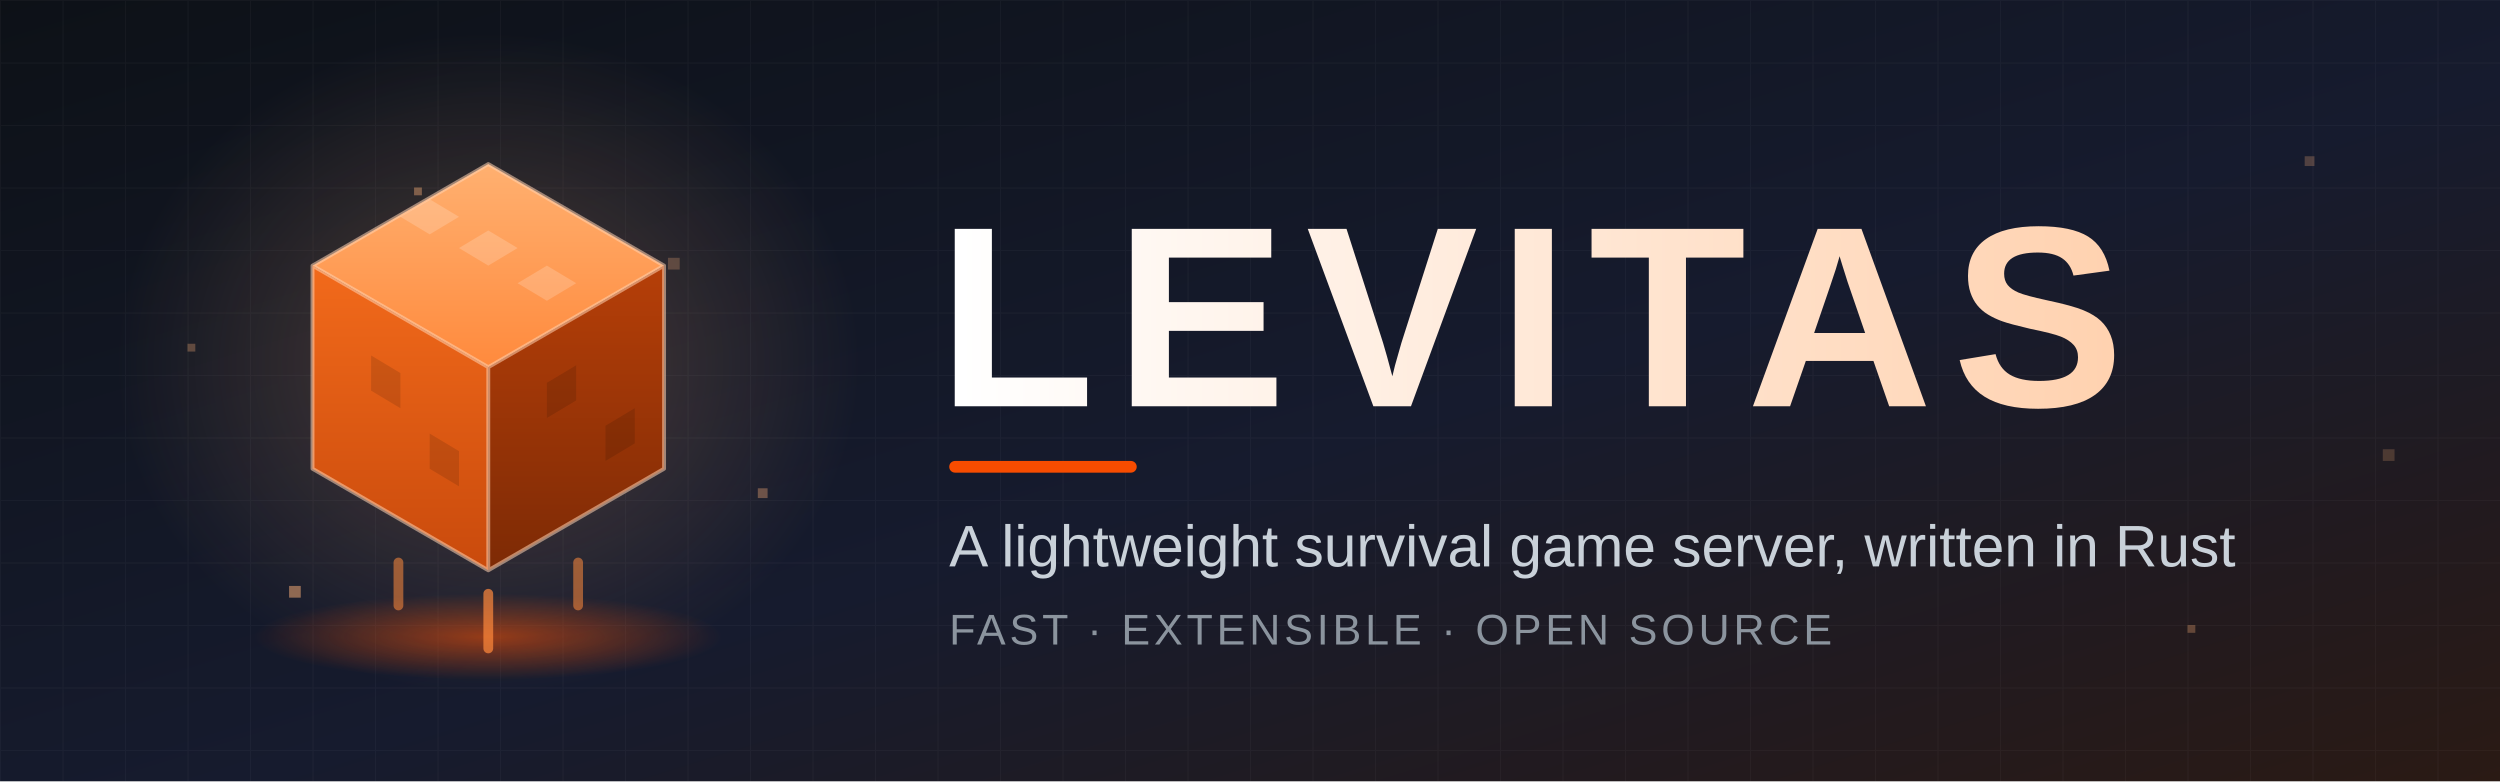
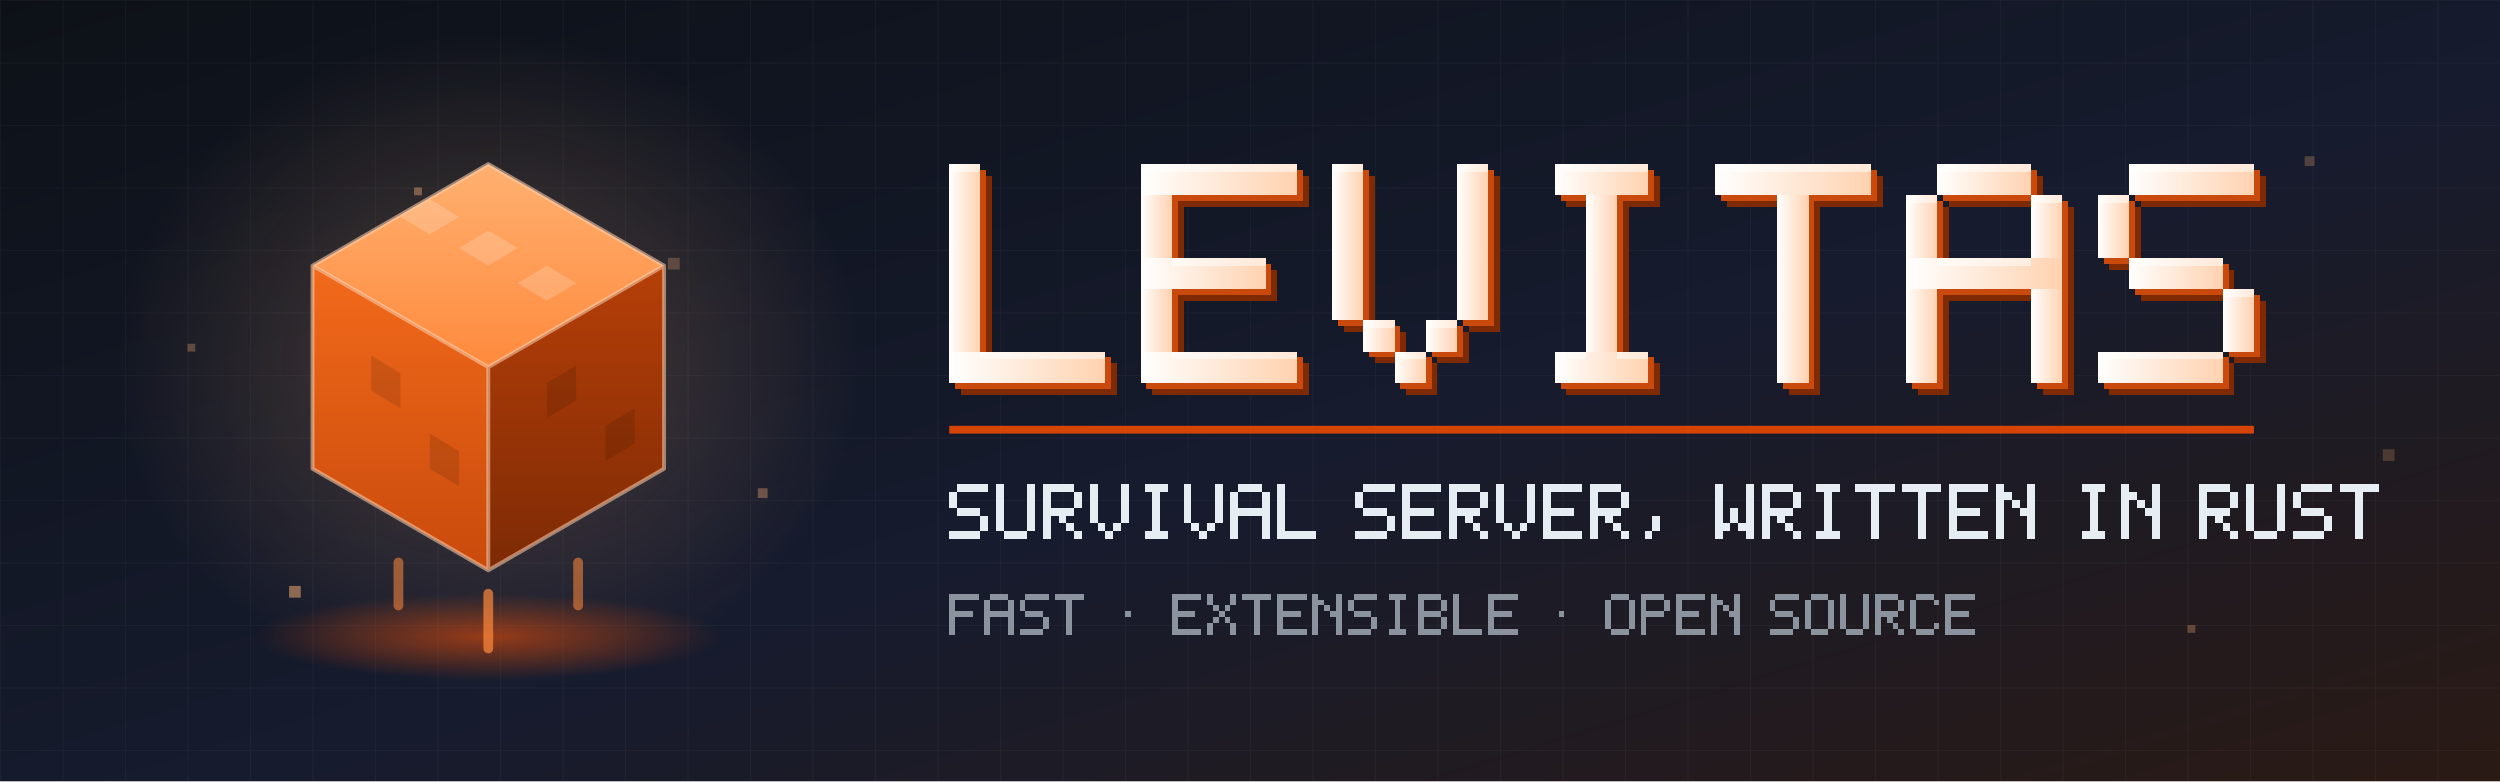
<svg xmlns="http://www.w3.org/2000/svg" width="1280" height="400" viewBox="0 0 1280 400" role="img" aria-labelledby="title desc">
  <defs>
    <linearGradient id="sky" x1="0" y1="0" x2="1" y2="1">
      <stop offset="0" stop-color="#0d1117" />
      <stop offset="0.55" stop-color="#161b2e" />
      <stop offset="1" stop-color="#2a1a14" />
    </linearGradient>
    <radialGradient id="glow" cx="0.5" cy="0.5" r="0.5">
      <stop offset="0" stop-color="#f74c00" stop-opacity="0.55" />
      <stop offset="1" stop-color="#f74c00" stop-opacity="0" />
    </radialGradient>
    <radialGradient id="halo" cx="0.5" cy="0.5" r="0.5">
      <stop offset="0" stop-color="#ffb37a" stop-opacity="0.25" />
      <stop offset="1" stop-color="#ffb37a" stop-opacity="0" />
    </radialGradient>
    <linearGradient id="top" x1="0" y1="0" x2="0" y2="1">
      <stop offset="0" stop-color="#ffb070" />
      <stop offset="1" stop-color="#ff8a3d" />
    </linearGradient>
    <linearGradient id="left" x1="0" y1="0" x2="0" y2="1">
      <stop offset="0" stop-color="#f26a1b" />
      <stop offset="1" stop-color="#c94a0c" />
    </linearGradient>
    <linearGradient id="right" x1="0" y1="0" x2="0" y2="1">
      <stop offset="0" stop-color="#b63f08" />
      <stop offset="1" stop-color="#7d2a05" />
    </linearGradient>
    <linearGradient id="word" x1="0" y1="0" x2="1" y2="0">
      <stop offset="0" stop-color="#ffffff" />
      <stop offset="1" stop-color="#ffd2b0" />
    </linearGradient>
    <pattern id="grid" width="32" height="32" patternUnits="userSpaceOnUse">
      <path d="M32 0H0V32" fill="none" stroke="#ffffff" stroke-opacity="0.035" stroke-width="1" />
    </pattern>
  </defs>
  <rect width="1280" height="400" fill="url(#sky)" />
  <rect width="1280" height="400" fill="url(#grid)" />
  <g fill="#ffb37a">
    <rect x="148" y="300" width="6" height="6" opacity="0.5" />
    <rect x="388" y="250" width="5" height="5" opacity="0.35" />
    <rect x="212" y="96" width="4" height="4" opacity="0.4" />
    <rect x="342" y="132" width="6" height="6" opacity="0.25" />
    <rect x="96" y="176" width="4" height="4" opacity="0.3" />
    <rect x="1180" y="80" width="5" height="5" opacity="0.25" />
    <rect x="1120" y="320" width="4" height="4" opacity="0.3" />
    <rect x="1220" y="230" width="6" height="6" opacity="0.2" />
  </g>
  <g transform="translate(250 196)">
    <ellipse cx="0" cy="130" rx="120" ry="22" fill="url(#glow)" />
    <ellipse cx="0" cy="-10" rx="190" ry="170" fill="url(#halo)" />
    <g stroke="#ff8a3d" stroke-linecap="round" fill="none">
      <path d="M-46 92 v22" stroke-opacity="0.55" stroke-width="5" />
      <path d="M0 108 v28" stroke-opacity="0.7" stroke-width="5" />
      <path d="M46 92 v22" stroke-opacity="0.55" stroke-width="5" />
    </g>
    <g transform="translate(0 -8)">
      <path d="M0 -104 L90 -52 L0 0 L-90 -52 Z" fill="url(#top)" />
      <path d="M-90 -52 L0 0 L0 104 L-90 52 Z" fill="url(#left)" />
      <path d="M90 -52 L0 0 L0 104 L90 52 Z" fill="url(#right)" />
      <g fill="#ffffff" opacity="0.18">
        <path d="M-30 -86 L-15 -77 L-30 -68 L-45 -77 Z" />
        <path d="M30 -52 L45 -43 L30 -34 L15 -43 Z" />
        <path d="M0 -70 L15 -61 L0 -52 L-15 -61 Z" />
      </g>
      <g fill="#000000" opacity="0.12">
        <path d="M-60 -6 L-45 3 L-45 21 L-60 12 Z" />
        <path d="M-30 34 L-15 43 L-15 61 L-30 52 Z" />
        <path d="M30 8 L45 -1 L45 17 L30 26 Z" />
        <path d="M60 30 L75 21 L75 39 L60 48 Z" />
      </g>
      <path d="M0 -104 L90 -52 L90 52 L0 104 L-90 52 L-90 -52 Z M0 0 L0 104 M0 0 L90 -52 M0 0 L-90 -52" fill="none" stroke="#ffd2b0" stroke-opacity="0.55" stroke-width="2" stroke-linejoin="round" />
    </g>
  </g>
-   <text x="480" y="208" fill="url(#word)" font-family="'Segoe UI', 'Helvetica Neue', Arial, sans-serif" font-size="132" font-weight="800" letter-spacing="10">LEVITAS</text>
-   <rect x="486" y="236" width="96" height="6" rx="3" fill="#f74c00" />
-   <text x="486" y="290" fill="#c9d1d9" font-family="'Segoe UI', 'Helvetica Neue', Arial, sans-serif" font-size="30" font-weight="500">A lightweight survival game server, written in Rust</text>
-   <text x="486" y="330" fill="#8b949e" font-family="'Segoe UI', 'Helvetica Neue', Arial, sans-serif" font-size="22" letter-spacing="2">FAST  ·  EXTENSIBLE  ·  OPEN SOURCE</text>
+   <g shape-rendering="crispEdges">
+     <rect x="492" y="90" width="16" height="16" fill="#7d2a05" />
+     <rect x="492" y="106" width="16" height="16" fill="#7d2a05" />
+     <rect x="492" y="122" width="16" height="16" fill="#7d2a05" />
+     <rect x="492" y="138" width="16" height="16" fill="#7d2a05" />
+     <rect x="492" y="154" width="16" height="16" fill="#7d2a05" />
+     <rect x="492" y="170" width="16" height="16" fill="#7d2a05" />
+     <rect x="492" y="186" width="80" height="16" fill="#7d2a05" />
+     <rect x="590" y="90" width="80" height="16" fill="#7d2a05" />
+     <rect x="590" y="106" width="16" height="16" fill="#7d2a05" />
+     <rect x="590" y="122" width="16" height="16" fill="#7d2a05" />
+     <rect x="590" y="138" width="64" height="16" fill="#7d2a05" />
+     <rect x="590" y="154" width="16" height="16" fill="#7d2a05" />
+     <rect x="590" y="170" width="16" height="16" fill="#7d2a05" />
+     <rect x="590" y="186" width="80" height="16" fill="#7d2a05" />
+     <rect x="688" y="90" width="16" height="16" fill="#7d2a05" />
+     <rect x="752" y="90" width="16" height="16" fill="#7d2a05" />
+     <rect x="688" y="106" width="16" height="16" fill="#7d2a05" />
+     <rect x="752" y="106" width="16" height="16" fill="#7d2a05" />
+     <rect x="688" y="122" width="16" height="16" fill="#7d2a05" />
+     <rect x="752" y="122" width="16" height="16" fill="#7d2a05" />
+     <rect x="688" y="138" width="16" height="16" fill="#7d2a05" />
+     <rect x="752" y="138" width="16" height="16" fill="#7d2a05" />
+     <rect x="688" y="154" width="16" height="16" fill="#7d2a05" />
+     <rect x="752" y="154" width="16" height="16" fill="#7d2a05" />
+     <rect x="704" y="170" width="16" height="16" fill="#7d2a05" />
+     <rect x="736" y="170" width="16" height="16" fill="#7d2a05" />
+     <rect x="720" y="186" width="16" height="16" fill="#7d2a05" />
+     <rect x="802" y="90" width="48" height="16" fill="#7d2a05" />
+     <rect x="818" y="106" width="16" height="16" fill="#7d2a05" />
+     <rect x="818" y="122" width="16" height="16" fill="#7d2a05" />
+     <rect x="818" y="138" width="16" height="16" fill="#7d2a05" />
+     <rect x="818" y="154" width="16" height="16" fill="#7d2a05" />
+     <rect x="818" y="170" width="16" height="16" fill="#7d2a05" />
+     <rect x="802" y="186" width="48" height="16" fill="#7d2a05" />
+     <rect x="884" y="90" width="80" height="16" fill="#7d2a05" />
+     <rect x="916" y="106" width="16" height="16" fill="#7d2a05" />
+     <rect x="916" y="122" width="16" height="16" fill="#7d2a05" />
+     <rect x="916" y="138" width="16" height="16" fill="#7d2a05" />
+     <rect x="916" y="154" width="16" height="16" fill="#7d2a05" />
+     <rect x="916" y="170" width="16" height="16" fill="#7d2a05" />
+     <rect x="916" y="186" width="16" height="16" fill="#7d2a05" />
+     <rect x="998" y="90" width="48" height="16" fill="#7d2a05" />
+     <rect x="982" y="106" width="16" height="16" fill="#7d2a05" />
+     <rect x="1046" y="106" width="16" height="16" fill="#7d2a05" />
+     <rect x="982" y="122" width="16" height="16" fill="#7d2a05" />
+     <rect x="1046" y="122" width="16" height="16" fill="#7d2a05" />
+     <rect x="982" y="138" width="80" height="16" fill="#7d2a05" />
+     <rect x="982" y="154" width="16" height="16" fill="#7d2a05" />
+     <rect x="1046" y="154" width="16" height="16" fill="#7d2a05" />
+     <rect x="982" y="170" width="16" height="16" fill="#7d2a05" />
+     <rect x="1046" y="170" width="16" height="16" fill="#7d2a05" />
+     <rect x="982" y="186" width="16" height="16" fill="#7d2a05" />
+     <rect x="1046" y="186" width="16" height="16" fill="#7d2a05" />
+     <rect x="1096" y="90" width="64" height="16" fill="#7d2a05" />
+     <rect x="1080" y="106" width="16" height="16" fill="#7d2a05" />
+     <rect x="1080" y="122" width="16" height="16" fill="#7d2a05" />
+     <rect x="1096" y="138" width="48" height="16" fill="#7d2a05" />
+     <rect x="1144" y="154" width="16" height="16" fill="#7d2a05" />
+     <rect x="1144" y="170" width="16" height="16" fill="#7d2a05" />
+     <rect x="1080" y="186" width="64" height="16" fill="#7d2a05" />
+     <rect x="489" y="87" width="16" height="16" fill="#c94a0c" />
+     <rect x="489" y="103" width="16" height="16" fill="#c94a0c" />
+     <rect x="489" y="119" width="16" height="16" fill="#c94a0c" />
+     <rect x="489" y="135" width="16" height="16" fill="#c94a0c" />
+     <rect x="489" y="151" width="16" height="16" fill="#c94a0c" />
+     <rect x="489" y="167" width="16" height="16" fill="#c94a0c" />
+     <rect x="489" y="183" width="80" height="16" fill="#c94a0c" />
+     <rect x="587" y="87" width="80" height="16" fill="#c94a0c" />
+     <rect x="587" y="103" width="16" height="16" fill="#c94a0c" />
+     <rect x="587" y="119" width="16" height="16" fill="#c94a0c" />
+     <rect x="587" y="135" width="64" height="16" fill="#c94a0c" />
+     <rect x="587" y="151" width="16" height="16" fill="#c94a0c" />
+     <rect x="587" y="167" width="16" height="16" fill="#c94a0c" />
+     <rect x="587" y="183" width="80" height="16" fill="#c94a0c" />
+     <rect x="685" y="87" width="16" height="16" fill="#c94a0c" />
+     <rect x="749" y="87" width="16" height="16" fill="#c94a0c" />
+     <rect x="685" y="103" width="16" height="16" fill="#c94a0c" />
+     <rect x="749" y="103" width="16" height="16" fill="#c94a0c" />
+     <rect x="685" y="119" width="16" height="16" fill="#c94a0c" />
+     <rect x="749" y="119" width="16" height="16" fill="#c94a0c" />
+     <rect x="685" y="135" width="16" height="16" fill="#c94a0c" />
+     <rect x="749" y="135" width="16" height="16" fill="#c94a0c" />
+     <rect x="685" y="151" width="16" height="16" fill="#c94a0c" />
+     <rect x="749" y="151" width="16" height="16" fill="#c94a0c" />
+     <rect x="701" y="167" width="16" height="16" fill="#c94a0c" />
+     <rect x="733" y="167" width="16" height="16" fill="#c94a0c" />
+     <rect x="717" y="183" width="16" height="16" fill="#c94a0c" />
+     <rect x="799" y="87" width="48" height="16" fill="#c94a0c" />
+     <rect x="815" y="103" width="16" height="16" fill="#c94a0c" />
+     <rect x="815" y="119" width="16" height="16" fill="#c94a0c" />
+     <rect x="815" y="135" width="16" height="16" fill="#c94a0c" />
+     <rect x="815" y="151" width="16" height="16" fill="#c94a0c" />
+     <rect x="815" y="167" width="16" height="16" fill="#c94a0c" />
+     <rect x="799" y="183" width="48" height="16" fill="#c94a0c" />
+     <rect x="881" y="87" width="80" height="16" fill="#c94a0c" />
+     <rect x="913" y="103" width="16" height="16" fill="#c94a0c" />
+     <rect x="913" y="119" width="16" height="16" fill="#c94a0c" />
+     <rect x="913" y="135" width="16" height="16" fill="#c94a0c" />
+     <rect x="913" y="151" width="16" height="16" fill="#c94a0c" />
+     <rect x="913" y="167" width="16" height="16" fill="#c94a0c" />
+     <rect x="913" y="183" width="16" height="16" fill="#c94a0c" />
+     <rect x="995" y="87" width="48" height="16" fill="#c94a0c" />
+     <rect x="979" y="103" width="16" height="16" fill="#c94a0c" />
+     <rect x="1043" y="103" width="16" height="16" fill="#c94a0c" />
+     <rect x="979" y="119" width="16" height="16" fill="#c94a0c" />
+     <rect x="1043" y="119" width="16" height="16" fill="#c94a0c" />
+     <rect x="979" y="135" width="80" height="16" fill="#c94a0c" />
+     <rect x="979" y="151" width="16" height="16" fill="#c94a0c" />
+     <rect x="1043" y="151" width="16" height="16" fill="#c94a0c" />
+     <rect x="979" y="167" width="16" height="16" fill="#c94a0c" />
+     <rect x="1043" y="167" width="16" height="16" fill="#c94a0c" />
+     <rect x="979" y="183" width="16" height="16" fill="#c94a0c" />
+     <rect x="1043" y="183" width="16" height="16" fill="#c94a0c" />
+     <rect x="1093" y="87" width="64" height="16" fill="#c94a0c" />
+     <rect x="1077" y="103" width="16" height="16" fill="#c94a0c" />
+     <rect x="1077" y="119" width="16" height="16" fill="#c94a0c" />
+     <rect x="1093" y="135" width="48" height="16" fill="#c94a0c" />
+     <rect x="1141" y="151" width="16" height="16" fill="#c94a0c" />
+     <rect x="1141" y="167" width="16" height="16" fill="#c94a0c" />
+     <rect x="1077" y="183" width="64" height="16" fill="#c94a0c" />
+     <rect x="486" y="84" width="16" height="16" fill="url(#word)" />
+     <rect x="486" y="100" width="16" height="16" fill="url(#word)" />
+     <rect x="486" y="116" width="16" height="16" fill="url(#word)" />
+     <rect x="486" y="132" width="16" height="16" fill="url(#word)" />
+     <rect x="486" y="148" width="16" height="16" fill="url(#word)" />
+     <rect x="486" y="164" width="16" height="16" fill="url(#word)" />
+     <rect x="486" y="180" width="80" height="16" fill="url(#word)" />
+     <rect x="584" y="84" width="80" height="16" fill="url(#word)" />
+     <rect x="584" y="100" width="16" height="16" fill="url(#word)" />
+     <rect x="584" y="116" width="16" height="16" fill="url(#word)" />
+     <rect x="584" y="132" width="64" height="16" fill="url(#word)" />
+     <rect x="584" y="148" width="16" height="16" fill="url(#word)" />
+     <rect x="584" y="164" width="16" height="16" fill="url(#word)" />
+     <rect x="584" y="180" width="80" height="16" fill="url(#word)" />
+     <rect x="682" y="84" width="16" height="16" fill="url(#word)" />
+     <rect x="746" y="84" width="16" height="16" fill="url(#word)" />
+     <rect x="682" y="100" width="16" height="16" fill="url(#word)" />
+     <rect x="746" y="100" width="16" height="16" fill="url(#word)" />
+     <rect x="682" y="116" width="16" height="16" fill="url(#word)" />
+     <rect x="746" y="116" width="16" height="16" fill="url(#word)" />
+     <rect x="682" y="132" width="16" height="16" fill="url(#word)" />
+     <rect x="746" y="132" width="16" height="16" fill="url(#word)" />
+     <rect x="682" y="148" width="16" height="16" fill="url(#word)" />
+     <rect x="746" y="148" width="16" height="16" fill="url(#word)" />
+     <rect x="698" y="164" width="16" height="16" fill="url(#word)" />
+     <rect x="730" y="164" width="16" height="16" fill="url(#word)" />
+     <rect x="714" y="180" width="16" height="16" fill="url(#word)" />
+     <rect x="796" y="84" width="48" height="16" fill="url(#word)" />
+     <rect x="812" y="100" width="16" height="16" fill="url(#word)" />
+     <rect x="812" y="116" width="16" height="16" fill="url(#word)" />
+     <rect x="812" y="132" width="16" height="16" fill="url(#word)" />
+     <rect x="812" y="148" width="16" height="16" fill="url(#word)" />
+     <rect x="812" y="164" width="16" height="16" fill="url(#word)" />
+     <rect x="796" y="180" width="48" height="16" fill="url(#word)" />
+     <rect x="878" y="84" width="80" height="16" fill="url(#word)" />
+     <rect x="910" y="100" width="16" height="16" fill="url(#word)" />
+     <rect x="910" y="116" width="16" height="16" fill="url(#word)" />
+     <rect x="910" y="132" width="16" height="16" fill="url(#word)" />
+     <rect x="910" y="148" width="16" height="16" fill="url(#word)" />
+     <rect x="910" y="164" width="16" height="16" fill="url(#word)" />
+     <rect x="910" y="180" width="16" height="16" fill="url(#word)" />
+     <rect x="992" y="84" width="48" height="16" fill="url(#word)" />
+     <rect x="976" y="100" width="16" height="16" fill="url(#word)" />
+     <rect x="1040" y="100" width="16" height="16" fill="url(#word)" />
+     <rect x="976" y="116" width="16" height="16" fill="url(#word)" />
+     <rect x="1040" y="116" width="16" height="16" fill="url(#word)" />
+     <rect x="976" y="132" width="80" height="16" fill="url(#word)" />
+     <rect x="976" y="148" width="16" height="16" fill="url(#word)" />
+     <rect x="1040" y="148" width="16" height="16" fill="url(#word)" />
+     <rect x="976" y="164" width="16" height="16" fill="url(#word)" />
+     <rect x="1040" y="164" width="16" height="16" fill="url(#word)" />
+     <rect x="976" y="180" width="16" height="16" fill="url(#word)" />
+     <rect x="1040" y="180" width="16" height="16" fill="url(#word)" />
+     <rect x="1090" y="84" width="64" height="16" fill="url(#word)" />
+     <rect x="1074" y="100" width="16" height="16" fill="url(#word)" />
+     <rect x="1074" y="116" width="16" height="16" fill="url(#word)" />
+     <rect x="1090" y="132" width="48" height="16" fill="url(#word)" />
+     <rect x="1138" y="148" width="16" height="16" fill="url(#word)" />
+     <rect x="1138" y="164" width="16" height="16" fill="url(#word)" />
+     <rect x="1074" y="180" width="64" height="16" fill="url(#word)" />
+     <rect x="486" y="84" width="16" height="4" fill="#ffffff" opacity="0.5" />
+     <rect x="502" y="180" width="16" height="4" fill="#ffffff" opacity="0.5" />
+     <rect x="518" y="180" width="16" height="4" fill="#ffffff" opacity="0.5" />
+     <rect x="534" y="180" width="16" height="4" fill="#ffffff" opacity="0.5" />
+     <rect x="550" y="180" width="16" height="4" fill="#ffffff" opacity="0.5" />
+     <rect x="584" y="84" width="16" height="4" fill="#ffffff" opacity="0.5" />
+     <rect x="600" y="84" width="16" height="4" fill="#ffffff" opacity="0.5" />
+     <rect x="616" y="84" width="16" height="4" fill="#ffffff" opacity="0.5" />
+     <rect x="632" y="84" width="16" height="4" fill="#ffffff" opacity="0.5" />
+     <rect x="648" y="84" width="16" height="4" fill="#ffffff" opacity="0.5" />
+     <rect x="600" y="132" width="16" height="4" fill="#ffffff" opacity="0.5" />
+     <rect x="616" y="132" width="16" height="4" fill="#ffffff" opacity="0.5" />
+     <rect x="632" y="132" width="16" height="4" fill="#ffffff" opacity="0.5" />
+     <rect x="600" y="180" width="16" height="4" fill="#ffffff" opacity="0.5" />
+     <rect x="616" y="180" width="16" height="4" fill="#ffffff" opacity="0.5" />
+     <rect x="632" y="180" width="16" height="4" fill="#ffffff" opacity="0.5" />
+     <rect x="648" y="180" width="16" height="4" fill="#ffffff" opacity="0.5" />
+     <rect x="682" y="84" width="16" height="4" fill="#ffffff" opacity="0.5" />
+     <rect x="746" y="84" width="16" height="4" fill="#ffffff" opacity="0.5" />
+     <rect x="698" y="164" width="16" height="4" fill="#ffffff" opacity="0.5" />
+     <rect x="730" y="164" width="16" height="4" fill="#ffffff" opacity="0.5" />
+     <rect x="714" y="180" width="16" height="4" fill="#ffffff" opacity="0.5" />
+     <rect x="796" y="84" width="16" height="4" fill="#ffffff" opacity="0.5" />
+     <rect x="812" y="84" width="16" height="4" fill="#ffffff" opacity="0.5" />
+     <rect x="828" y="84" width="16" height="4" fill="#ffffff" opacity="0.5" />
+     <rect x="796" y="180" width="16" height="4" fill="#ffffff" opacity="0.5" />
+     <rect x="828" y="180" width="16" height="4" fill="#ffffff" opacity="0.5" />
+     <rect x="878" y="84" width="16" height="4" fill="#ffffff" opacity="0.5" />
+     <rect x="894" y="84" width="16" height="4" fill="#ffffff" opacity="0.5" />
+     <rect x="910" y="84" width="16" height="4" fill="#ffffff" opacity="0.5" />
+     <rect x="926" y="84" width="16" height="4" fill="#ffffff" opacity="0.5" />
+     <rect x="942" y="84" width="16" height="4" fill="#ffffff" opacity="0.5" />
+     <rect x="992" y="84" width="16" height="4" fill="#ffffff" opacity="0.5" />
+     <rect x="1008" y="84" width="16" height="4" fill="#ffffff" opacity="0.5" />
+     <rect x="1024" y="84" width="16" height="4" fill="#ffffff" opacity="0.5" />
+     <rect x="976" y="100" width="16" height="4" fill="#ffffff" opacity="0.5" />
+     <rect x="1040" y="100" width="16" height="4" fill="#ffffff" opacity="0.5" />
+     <rect x="992" y="132" width="16" height="4" fill="#ffffff" opacity="0.5" />
+     <rect x="1008" y="132" width="16" height="4" fill="#ffffff" opacity="0.5" />
+     <rect x="1024" y="132" width="16" height="4" fill="#ffffff" opacity="0.5" />
+     <rect x="1090" y="84" width="16" height="4" fill="#ffffff" opacity="0.5" />
+     <rect x="1106" y="84" width="16" height="4" fill="#ffffff" opacity="0.5" />
+     <rect x="1122" y="84" width="16" height="4" fill="#ffffff" opacity="0.5" />
+     <rect x="1138" y="84" width="16" height="4" fill="#ffffff" opacity="0.5" />
+     <rect x="1074" y="100" width="16" height="4" fill="#ffffff" opacity="0.5" />
+     <rect x="1090" y="132" width="16" height="4" fill="#ffffff" opacity="0.5" />
+     <rect x="1106" y="132" width="16" height="4" fill="#ffffff" opacity="0.5" />
+     <rect x="1122" y="132" width="16" height="4" fill="#ffffff" opacity="0.5" />
+     <rect x="1138" y="148" width="16" height="4" fill="#ffffff" opacity="0.5" />
+     <rect x="1074" y="180" width="16" height="4" fill="#ffffff" opacity="0.5" />
+     <rect x="1090" y="180" width="16" height="4" fill="#ffffff" opacity="0.5" />
+     <rect x="1106" y="180" width="16" height="4" fill="#ffffff" opacity="0.5" />
+     <rect x="1122" y="180" width="16" height="4" fill="#ffffff" opacity="0.5" />
+   </g>
+   <rect x="486" y="218" width="668" height="4" fill="#f74c00" opacity="0.85" />
+   <g shape-rendering="crispEdges">
+     <rect x="490" y="248" width="16" height="4" fill="#e6edf3" />
+     <rect x="486" y="252" width="4" height="4" fill="#e6edf3" />
+     <rect x="486" y="256" width="4" height="4" fill="#e6edf3" />
+     <rect x="490" y="260" width="12" height="4" fill="#e6edf3" />
+     <rect x="502" y="264" width="4" height="4" fill="#e6edf3" />
+     <rect x="502" y="268" width="4" height="4" fill="#e6edf3" />
+     <rect x="486" y="272" width="16" height="4" fill="#e6edf3" />
+     <rect x="510" y="248" width="4" height="4" fill="#e6edf3" />
+     <rect x="526" y="248" width="4" height="4" fill="#e6edf3" />
+     <rect x="510" y="252" width="4" height="4" fill="#e6edf3" />
+     <rect x="526" y="252" width="4" height="4" fill="#e6edf3" />
+     <rect x="510" y="256" width="4" height="4" fill="#e6edf3" />
+     <rect x="526" y="256" width="4" height="4" fill="#e6edf3" />
+     <rect x="510" y="260" width="4" height="4" fill="#e6edf3" />
+     <rect x="526" y="260" width="4" height="4" fill="#e6edf3" />
+     <rect x="510" y="264" width="4" height="4" fill="#e6edf3" />
+     <rect x="526" y="264" width="4" height="4" fill="#e6edf3" />
+     <rect x="510" y="268" width="4" height="4" fill="#e6edf3" />
+     <rect x="526" y="268" width="4" height="4" fill="#e6edf3" />
+     <rect x="514" y="272" width="12" height="4" fill="#e6edf3" />
+     <rect x="534" y="248" width="16" height="4" fill="#e6edf3" />
+     <rect x="534" y="252" width="4" height="4" fill="#e6edf3" />
+     <rect x="550" y="252" width="4" height="4" fill="#e6edf3" />
+     <rect x="534" y="256" width="4" height="4" fill="#e6edf3" />
+     <rect x="550" y="256" width="4" height="4" fill="#e6edf3" />
+     <rect x="534" y="260" width="16" height="4" fill="#e6edf3" />
+     <rect x="534" y="264" width="4" height="4" fill="#e6edf3" />
+     <rect x="542" y="264" width="4" height="4" fill="#e6edf3" />
+     <rect x="534" y="268" width="4" height="4" fill="#e6edf3" />
+     <rect x="546" y="268" width="4" height="4" fill="#e6edf3" />
+     <rect x="534" y="272" width="4" height="4" fill="#e6edf3" />
+     <rect x="550" y="272" width="4" height="4" fill="#e6edf3" />
+     <rect x="558" y="248" width="4" height="4" fill="#e6edf3" />
+     <rect x="574" y="248" width="4" height="4" fill="#e6edf3" />
+     <rect x="558" y="252" width="4" height="4" fill="#e6edf3" />
+     <rect x="574" y="252" width="4" height="4" fill="#e6edf3" />
+     <rect x="558" y="256" width="4" height="4" fill="#e6edf3" />
+     <rect x="574" y="256" width="4" height="4" fill="#e6edf3" />
+     <rect x="558" y="260" width="4" height="4" fill="#e6edf3" />
+     <rect x="574" y="260" width="4" height="4" fill="#e6edf3" />
+     <rect x="558" y="264" width="4" height="4" fill="#e6edf3" />
+     <rect x="574" y="264" width="4" height="4" fill="#e6edf3" />
+     <rect x="562" y="268" width="4" height="4" fill="#e6edf3" />
+     <rect x="570" y="268" width="4" height="4" fill="#e6edf3" />
+     <rect x="566" y="272" width="4" height="4" fill="#e6edf3" />
+     <rect x="586" y="248" width="12" height="4" fill="#e6edf3" />
+     <rect x="590" y="252" width="4" height="4" fill="#e6edf3" />
+     <rect x="590" y="256" width="4" height="4" fill="#e6edf3" />
+     <rect x="590" y="260" width="4" height="4" fill="#e6edf3" />
+     <rect x="590" y="264" width="4" height="4" fill="#e6edf3" />
+     <rect x="590" y="268" width="4" height="4" fill="#e6edf3" />
+     <rect x="586" y="272" width="12" height="4" fill="#e6edf3" />
+     <rect x="606" y="248" width="4" height="4" fill="#e6edf3" />
+     <rect x="622" y="248" width="4" height="4" fill="#e6edf3" />
+     <rect x="606" y="252" width="4" height="4" fill="#e6edf3" />
+     <rect x="622" y="252" width="4" height="4" fill="#e6edf3" />
+     <rect x="606" y="256" width="4" height="4" fill="#e6edf3" />
+     <rect x="622" y="256" width="4" height="4" fill="#e6edf3" />
+     <rect x="606" y="260" width="4" height="4" fill="#e6edf3" />
+     <rect x="622" y="260" width="4" height="4" fill="#e6edf3" />
+     <rect x="606" y="264" width="4" height="4" fill="#e6edf3" />
+     <rect x="622" y="264" width="4" height="4" fill="#e6edf3" />
+     <rect x="610" y="268" width="4" height="4" fill="#e6edf3" />
+     <rect x="618" y="268" width="4" height="4" fill="#e6edf3" />
+     <rect x="614" y="272" width="4" height="4" fill="#e6edf3" />
+     <rect x="634" y="248" width="12" height="4" fill="#e6edf3" />
+     <rect x="630" y="252" width="4" height="4" fill="#e6edf3" />
+     <rect x="646" y="252" width="4" height="4" fill="#e6edf3" />
+     <rect x="630" y="256" width="4" height="4" fill="#e6edf3" />
+     <rect x="646" y="256" width="4" height="4" fill="#e6edf3" />
+     <rect x="630" y="260" width="20" height="4" fill="#e6edf3" />
+     <rect x="630" y="264" width="4" height="4" fill="#e6edf3" />
+     <rect x="646" y="264" width="4" height="4" fill="#e6edf3" />
+     <rect x="630" y="268" width="4" height="4" fill="#e6edf3" />
+     <rect x="646" y="268" width="4" height="4" fill="#e6edf3" />
+     <rect x="630" y="272" width="4" height="4" fill="#e6edf3" />
+     <rect x="646" y="272" width="4" height="4" fill="#e6edf3" />
+     <rect x="654" y="248" width="4" height="4" fill="#e6edf3" />
+     <rect x="654" y="252" width="4" height="4" fill="#e6edf3" />
+     <rect x="654" y="256" width="4" height="4" fill="#e6edf3" />
+     <rect x="654" y="260" width="4" height="4" fill="#e6edf3" />
+     <rect x="654" y="264" width="4" height="4" fill="#e6edf3" />
+     <rect x="654" y="268" width="4" height="4" fill="#e6edf3" />
+     <rect x="654" y="272" width="20" height="4" fill="#e6edf3" />
+     <rect x="698" y="248" width="16" height="4" fill="#e6edf3" />
+     <rect x="694" y="252" width="4" height="4" fill="#e6edf3" />
+     <rect x="694" y="256" width="4" height="4" fill="#e6edf3" />
+     <rect x="698" y="260" width="12" height="4" fill="#e6edf3" />
+     <rect x="710" y="264" width="4" height="4" fill="#e6edf3" />
+     <rect x="710" y="268" width="4" height="4" fill="#e6edf3" />
+     <rect x="694" y="272" width="16" height="4" fill="#e6edf3" />
+     <rect x="718" y="248" width="20" height="4" fill="#e6edf3" />
+     <rect x="718" y="252" width="4" height="4" fill="#e6edf3" />
+     <rect x="718" y="256" width="4" height="4" fill="#e6edf3" />
+     <rect x="718" y="260" width="16" height="4" fill="#e6edf3" />
+     <rect x="718" y="264" width="4" height="4" fill="#e6edf3" />
+     <rect x="718" y="268" width="4" height="4" fill="#e6edf3" />
+     <rect x="718" y="272" width="20" height="4" fill="#e6edf3" />
+     <rect x="742" y="248" width="16" height="4" fill="#e6edf3" />
+     <rect x="742" y="252" width="4" height="4" fill="#e6edf3" />
+     <rect x="758" y="252" width="4" height="4" fill="#e6edf3" />
+     <rect x="742" y="256" width="4" height="4" fill="#e6edf3" />
+     <rect x="758" y="256" width="4" height="4" fill="#e6edf3" />
+     <rect x="742" y="260" width="16" height="4" fill="#e6edf3" />
+     <rect x="742" y="264" width="4" height="4" fill="#e6edf3" />
+     <rect x="750" y="264" width="4" height="4" fill="#e6edf3" />
+     <rect x="742" y="268" width="4" height="4" fill="#e6edf3" />
+     <rect x="754" y="268" width="4" height="4" fill="#e6edf3" />
+     <rect x="742" y="272" width="4" height="4" fill="#e6edf3" />
+     <rect x="758" y="272" width="4" height="4" fill="#e6edf3" />
+     <rect x="766" y="248" width="4" height="4" fill="#e6edf3" />
+     <rect x="782" y="248" width="4" height="4" fill="#e6edf3" />
+     <rect x="766" y="252" width="4" height="4" fill="#e6edf3" />
+     <rect x="782" y="252" width="4" height="4" fill="#e6edf3" />
+     <rect x="766" y="256" width="4" height="4" fill="#e6edf3" />
+     <rect x="782" y="256" width="4" height="4" fill="#e6edf3" />
+     <rect x="766" y="260" width="4" height="4" fill="#e6edf3" />
+     <rect x="782" y="260" width="4" height="4" fill="#e6edf3" />
+     <rect x="766" y="264" width="4" height="4" fill="#e6edf3" />
+     <rect x="782" y="264" width="4" height="4" fill="#e6edf3" />
+     <rect x="770" y="268" width="4" height="4" fill="#e6edf3" />
+     <rect x="778" y="268" width="4" height="4" fill="#e6edf3" />
+     <rect x="774" y="272" width="4" height="4" fill="#e6edf3" />
+     <rect x="790" y="248" width="20" height="4" fill="#e6edf3" />
+     <rect x="790" y="252" width="4" height="4" fill="#e6edf3" />
+     <rect x="790" y="256" width="4" height="4" fill="#e6edf3" />
+     <rect x="790" y="260" width="16" height="4" fill="#e6edf3" />
+     <rect x="790" y="264" width="4" height="4" fill="#e6edf3" />
+     <rect x="790" y="268" width="4" height="4" fill="#e6edf3" />
+     <rect x="790" y="272" width="20" height="4" fill="#e6edf3" />
+     <rect x="814" y="248" width="16" height="4" fill="#e6edf3" />
+     <rect x="814" y="252" width="4" height="4" fill="#e6edf3" />
+     <rect x="830" y="252" width="4" height="4" fill="#e6edf3" />
+     <rect x="814" y="256" width="4" height="4" fill="#e6edf3" />
+     <rect x="830" y="256" width="4" height="4" fill="#e6edf3" />
+     <rect x="814" y="260" width="16" height="4" fill="#e6edf3" />
+     <rect x="814" y="264" width="4" height="4" fill="#e6edf3" />
+     <rect x="822" y="264" width="4" height="4" fill="#e6edf3" />
+     <rect x="814" y="268" width="4" height="4" fill="#e6edf3" />
+     <rect x="826" y="268" width="4" height="4" fill="#e6edf3" />
+     <rect x="814" y="272" width="4" height="4" fill="#e6edf3" />
+     <rect x="830" y="272" width="4" height="4" fill="#e6edf3" />
+     <rect x="846" y="264" width="4" height="4" fill="#e6edf3" />
+     <rect x="846" y="268" width="4" height="4" fill="#e6edf3" />
+     <rect x="842" y="272" width="4" height="4" fill="#e6edf3" />
+     <rect x="878" y="248" width="4" height="4" fill="#e6edf3" />
+     <rect x="894" y="248" width="4" height="4" fill="#e6edf3" />
+     <rect x="878" y="252" width="4" height="4" fill="#e6edf3" />
+     <rect x="894" y="252" width="4" height="4" fill="#e6edf3" />
+     <rect x="878" y="256" width="4" height="4" fill="#e6edf3" />
+     <rect x="894" y="256" width="4" height="4" fill="#e6edf3" />
+     <rect x="878" y="260" width="4" height="4" fill="#e6edf3" />
+     <rect x="886" y="260" width="4" height="4" fill="#e6edf3" />
+     <rect x="894" y="260" width="4" height="4" fill="#e6edf3" />
+     <rect x="878" y="264" width="4" height="4" fill="#e6edf3" />
+     <rect x="886" y="264" width="4" height="4" fill="#e6edf3" />
+     <rect x="894" y="264" width="4" height="4" fill="#e6edf3" />
+     <rect x="878" y="268" width="8" height="4" fill="#e6edf3" />
+     <rect x="890" y="268" width="8" height="4" fill="#e6edf3" />
+     <rect x="878" y="272" width="4" height="4" fill="#e6edf3" />
+     <rect x="894" y="272" width="4" height="4" fill="#e6edf3" />
+     <rect x="902" y="248" width="16" height="4" fill="#e6edf3" />
+     <rect x="902" y="252" width="4" height="4" fill="#e6edf3" />
+     <rect x="918" y="252" width="4" height="4" fill="#e6edf3" />
+     <rect x="902" y="256" width="4" height="4" fill="#e6edf3" />
+     <rect x="918" y="256" width="4" height="4" fill="#e6edf3" />
+     <rect x="902" y="260" width="16" height="4" fill="#e6edf3" />
+     <rect x="902" y="264" width="4" height="4" fill="#e6edf3" />
+     <rect x="910" y="264" width="4" height="4" fill="#e6edf3" />
+     <rect x="902" y="268" width="4" height="4" fill="#e6edf3" />
+     <rect x="914" y="268" width="4" height="4" fill="#e6edf3" />
+     <rect x="902" y="272" width="4" height="4" fill="#e6edf3" />
+     <rect x="918" y="272" width="4" height="4" fill="#e6edf3" />
+     <rect x="930" y="248" width="12" height="4" fill="#e6edf3" />
+     <rect x="934" y="252" width="4" height="4" fill="#e6edf3" />
+     <rect x="934" y="256" width="4" height="4" fill="#e6edf3" />
+     <rect x="934" y="260" width="4" height="4" fill="#e6edf3" />
+     <rect x="934" y="264" width="4" height="4" fill="#e6edf3" />
+     <rect x="934" y="268" width="4" height="4" fill="#e6edf3" />
+     <rect x="930" y="272" width="12" height="4" fill="#e6edf3" />
+     <rect x="950" y="248" width="20" height="4" fill="#e6edf3" />
+     <rect x="958" y="252" width="4" height="4" fill="#e6edf3" />
+     <rect x="958" y="256" width="4" height="4" fill="#e6edf3" />
+     <rect x="958" y="260" width="4" height="4" fill="#e6edf3" />
+     <rect x="958" y="264" width="4" height="4" fill="#e6edf3" />
+     <rect x="958" y="268" width="4" height="4" fill="#e6edf3" />
+     <rect x="958" y="272" width="4" height="4" fill="#e6edf3" />
+     <rect x="974" y="248" width="20" height="4" fill="#e6edf3" />
+     <rect x="982" y="252" width="4" height="4" fill="#e6edf3" />
+     <rect x="982" y="256" width="4" height="4" fill="#e6edf3" />
+     <rect x="982" y="260" width="4" height="4" fill="#e6edf3" />
+     <rect x="982" y="264" width="4" height="4" fill="#e6edf3" />
+     <rect x="982" y="268" width="4" height="4" fill="#e6edf3" />
+     <rect x="982" y="272" width="4" height="4" fill="#e6edf3" />
+     <rect x="998" y="248" width="20" height="4" fill="#e6edf3" />
+     <rect x="998" y="252" width="4" height="4" fill="#e6edf3" />
+     <rect x="998" y="256" width="4" height="4" fill="#e6edf3" />
+     <rect x="998" y="260" width="16" height="4" fill="#e6edf3" />
+     <rect x="998" y="264" width="4" height="4" fill="#e6edf3" />
+     <rect x="998" y="268" width="4" height="4" fill="#e6edf3" />
+     <rect x="998" y="272" width="20" height="4" fill="#e6edf3" />
+     <rect x="1022" y="248" width="4" height="4" fill="#e6edf3" />
+     <rect x="1038" y="248" width="4" height="4" fill="#e6edf3" />
+     <rect x="1022" y="252" width="8" height="4" fill="#e6edf3" />
+     <rect x="1038" y="252" width="4" height="4" fill="#e6edf3" />
+     <rect x="1022" y="256" width="4" height="4" fill="#e6edf3" />
+     <rect x="1030" y="256" width="4" height="4" fill="#e6edf3" />
+     <rect x="1038" y="256" width="4" height="4" fill="#e6edf3" />
+     <rect x="1022" y="260" width="4" height="4" fill="#e6edf3" />
+     <rect x="1034" y="260" width="8" height="4" fill="#e6edf3" />
+     <rect x="1022" y="264" width="4" height="4" fill="#e6edf3" />
+     <rect x="1038" y="264" width="4" height="4" fill="#e6edf3" />
+     <rect x="1022" y="268" width="4" height="4" fill="#e6edf3" />
+     <rect x="1038" y="268" width="4" height="4" fill="#e6edf3" />
+     <rect x="1022" y="272" width="4" height="4" fill="#e6edf3" />
+     <rect x="1038" y="272" width="4" height="4" fill="#e6edf3" />
+     <rect x="1066" y="248" width="12" height="4" fill="#e6edf3" />
+     <rect x="1070" y="252" width="4" height="4" fill="#e6edf3" />
+     <rect x="1070" y="256" width="4" height="4" fill="#e6edf3" />
+     <rect x="1070" y="260" width="4" height="4" fill="#e6edf3" />
+     <rect x="1070" y="264" width="4" height="4" fill="#e6edf3" />
+     <rect x="1070" y="268" width="4" height="4" fill="#e6edf3" />
+     <rect x="1066" y="272" width="12" height="4" fill="#e6edf3" />
+     <rect x="1086" y="248" width="4" height="4" fill="#e6edf3" />
+     <rect x="1102" y="248" width="4" height="4" fill="#e6edf3" />
+     <rect x="1086" y="252" width="8" height="4" fill="#e6edf3" />
+     <rect x="1102" y="252" width="4" height="4" fill="#e6edf3" />
+     <rect x="1086" y="256" width="4" height="4" fill="#e6edf3" />
+     <rect x="1094" y="256" width="4" height="4" fill="#e6edf3" />
+     <rect x="1102" y="256" width="4" height="4" fill="#e6edf3" />
+     <rect x="1086" y="260" width="4" height="4" fill="#e6edf3" />
+     <rect x="1098" y="260" width="8" height="4" fill="#e6edf3" />
+     <rect x="1086" y="264" width="4" height="4" fill="#e6edf3" />
+     <rect x="1102" y="264" width="4" height="4" fill="#e6edf3" />
+     <rect x="1086" y="268" width="4" height="4" fill="#e6edf3" />
+     <rect x="1102" y="268" width="4" height="4" fill="#e6edf3" />
+     <rect x="1086" y="272" width="4" height="4" fill="#e6edf3" />
+     <rect x="1102" y="272" width="4" height="4" fill="#e6edf3" />
+     <rect x="1126" y="248" width="16" height="4" fill="#e6edf3" />
+     <rect x="1126" y="252" width="4" height="4" fill="#e6edf3" />
+     <rect x="1142" y="252" width="4" height="4" fill="#e6edf3" />
+     <rect x="1126" y="256" width="4" height="4" fill="#e6edf3" />
+     <rect x="1142" y="256" width="4" height="4" fill="#e6edf3" />
+     <rect x="1126" y="260" width="16" height="4" fill="#e6edf3" />
+     <rect x="1126" y="264" width="4" height="4" fill="#e6edf3" />
+     <rect x="1134" y="264" width="4" height="4" fill="#e6edf3" />
+     <rect x="1126" y="268" width="4" height="4" fill="#e6edf3" />
+     <rect x="1138" y="268" width="4" height="4" fill="#e6edf3" />
+     <rect x="1126" y="272" width="4" height="4" fill="#e6edf3" />
+     <rect x="1142" y="272" width="4" height="4" fill="#e6edf3" />
+     <rect x="1150" y="248" width="4" height="4" fill="#e6edf3" />
+     <rect x="1166" y="248" width="4" height="4" fill="#e6edf3" />
+     <rect x="1150" y="252" width="4" height="4" fill="#e6edf3" />
+     <rect x="1166" y="252" width="4" height="4" fill="#e6edf3" />
+     <rect x="1150" y="256" width="4" height="4" fill="#e6edf3" />
+     <rect x="1166" y="256" width="4" height="4" fill="#e6edf3" />
+     <rect x="1150" y="260" width="4" height="4" fill="#e6edf3" />
+     <rect x="1166" y="260" width="4" height="4" fill="#e6edf3" />
+     <rect x="1150" y="264" width="4" height="4" fill="#e6edf3" />
+     <rect x="1166" y="264" width="4" height="4" fill="#e6edf3" />
+     <rect x="1150" y="268" width="4" height="4" fill="#e6edf3" />
+     <rect x="1166" y="268" width="4" height="4" fill="#e6edf3" />
+     <rect x="1154" y="272" width="12" height="4" fill="#e6edf3" />
+     <rect x="1178" y="248" width="16" height="4" fill="#e6edf3" />
+     <rect x="1174" y="252" width="4" height="4" fill="#e6edf3" />
+     <rect x="1174" y="256" width="4" height="4" fill="#e6edf3" />
+     <rect x="1178" y="260" width="12" height="4" fill="#e6edf3" />
+     <rect x="1190" y="264" width="4" height="4" fill="#e6edf3" />
+     <rect x="1190" y="268" width="4" height="4" fill="#e6edf3" />
+     <rect x="1174" y="272" width="16" height="4" fill="#e6edf3" />
+     <rect x="1198" y="248" width="20" height="4" fill="#e6edf3" />
+     <rect x="1206" y="252" width="4" height="4" fill="#e6edf3" />
+     <rect x="1206" y="256" width="4" height="4" fill="#e6edf3" />
+     <rect x="1206" y="260" width="4" height="4" fill="#e6edf3" />
+     <rect x="1206" y="264" width="4" height="4" fill="#e6edf3" />
+     <rect x="1206" y="268" width="4" height="4" fill="#e6edf3" />
+     <rect x="1206" y="272" width="4" height="4" fill="#e6edf3" />
+     <rect x="486" y="304" width="15" height="3" fill="#8b949e" />
+     <rect x="486" y="307" width="3" height="3" fill="#8b949e" />
+     <rect x="486" y="310" width="3" height="3" fill="#8b949e" />
+     <rect x="486" y="313" width="12" height="3" fill="#8b949e" />
+     <rect x="486" y="316" width="3" height="3" fill="#8b949e" />
+     <rect x="486" y="319" width="3" height="3" fill="#8b949e" />
+     <rect x="486" y="322" width="3" height="3" fill="#8b949e" />
+     <rect x="507" y="304" width="9" height="3" fill="#8b949e" />
+     <rect x="504" y="307" width="3" height="3" fill="#8b949e" />
+     <rect x="516" y="307" width="3" height="3" fill="#8b949e" />
+     <rect x="504" y="310" width="3" height="3" fill="#8b949e" />
+     <rect x="516" y="310" width="3" height="3" fill="#8b949e" />
+     <rect x="504" y="313" width="15" height="3" fill="#8b949e" />
+     <rect x="504" y="316" width="3" height="3" fill="#8b949e" />
+     <rect x="516" y="316" width="3" height="3" fill="#8b949e" />
+     <rect x="504" y="319" width="3" height="3" fill="#8b949e" />
+     <rect x="516" y="319" width="3" height="3" fill="#8b949e" />
+     <rect x="504" y="322" width="3" height="3" fill="#8b949e" />
+     <rect x="516" y="322" width="3" height="3" fill="#8b949e" />
+     <rect x="525" y="304" width="12" height="3" fill="#8b949e" />
+     <rect x="522" y="307" width="3" height="3" fill="#8b949e" />
+     <rect x="522" y="310" width="3" height="3" fill="#8b949e" />
+     <rect x="525" y="313" width="9" height="3" fill="#8b949e" />
+     <rect x="534" y="316" width="3" height="3" fill="#8b949e" />
+     <rect x="534" y="319" width="3" height="3" fill="#8b949e" />
+     <rect x="522" y="322" width="12" height="3" fill="#8b949e" />
+     <rect x="540" y="304" width="15" height="3" fill="#8b949e" />
+     <rect x="546" y="307" width="3" height="3" fill="#8b949e" />
+     <rect x="546" y="310" width="3" height="3" fill="#8b949e" />
+     <rect x="546" y="313" width="3" height="3" fill="#8b949e" />
+     <rect x="546" y="316" width="3" height="3" fill="#8b949e" />
+     <rect x="546" y="319" width="3" height="3" fill="#8b949e" />
+     <rect x="546" y="322" width="3" height="3" fill="#8b949e" />
+     <rect x="576" y="313" width="3" height="3" fill="#8b949e" />
+     <rect x="600" y="304" width="15" height="3" fill="#8b949e" />
+     <rect x="600" y="307" width="3" height="3" fill="#8b949e" />
+     <rect x="600" y="310" width="3" height="3" fill="#8b949e" />
+     <rect x="600" y="313" width="12" height="3" fill="#8b949e" />
+     <rect x="600" y="316" width="3" height="3" fill="#8b949e" />
+     <rect x="600" y="319" width="3" height="3" fill="#8b949e" />
+     <rect x="600" y="322" width="15" height="3" fill="#8b949e" />
+     <rect x="618" y="304" width="3" height="3" fill="#8b949e" />
+     <rect x="630" y="304" width="3" height="3" fill="#8b949e" />
+     <rect x="618" y="307" width="3" height="3" fill="#8b949e" />
+     <rect x="630" y="307" width="3" height="3" fill="#8b949e" />
+     <rect x="621" y="310" width="3" height="3" fill="#8b949e" />
+     <rect x="627" y="310" width="3" height="3" fill="#8b949e" />
+     <rect x="624" y="313" width="3" height="3" fill="#8b949e" />
+     <rect x="621" y="316" width="3" height="3" fill="#8b949e" />
+     <rect x="627" y="316" width="3" height="3" fill="#8b949e" />
+     <rect x="618" y="319" width="3" height="3" fill="#8b949e" />
+     <rect x="630" y="319" width="3" height="3" fill="#8b949e" />
+     <rect x="618" y="322" width="3" height="3" fill="#8b949e" />
+     <rect x="630" y="322" width="3" height="3" fill="#8b949e" />
+     <rect x="636" y="304" width="15" height="3" fill="#8b949e" />
+     <rect x="642" y="307" width="3" height="3" fill="#8b949e" />
+     <rect x="642" y="310" width="3" height="3" fill="#8b949e" />
+     <rect x="642" y="313" width="3" height="3" fill="#8b949e" />
+     <rect x="642" y="316" width="3" height="3" fill="#8b949e" />
+     <rect x="642" y="319" width="3" height="3" fill="#8b949e" />
+     <rect x="642" y="322" width="3" height="3" fill="#8b949e" />
+     <rect x="654" y="304" width="15" height="3" fill="#8b949e" />
+     <rect x="654" y="307" width="3" height="3" fill="#8b949e" />
+     <rect x="654" y="310" width="3" height="3" fill="#8b949e" />
+     <rect x="654" y="313" width="12" height="3" fill="#8b949e" />
+     <rect x="654" y="316" width="3" height="3" fill="#8b949e" />
+     <rect x="654" y="319" width="3" height="3" fill="#8b949e" />
+     <rect x="654" y="322" width="15" height="3" fill="#8b949e" />
+     <rect x="672" y="304" width="3" height="3" fill="#8b949e" />
+     <rect x="684" y="304" width="3" height="3" fill="#8b949e" />
+     <rect x="672" y="307" width="6" height="3" fill="#8b949e" />
+     <rect x="684" y="307" width="3" height="3" fill="#8b949e" />
+     <rect x="672" y="310" width="3" height="3" fill="#8b949e" />
+     <rect x="678" y="310" width="3" height="3" fill="#8b949e" />
+     <rect x="684" y="310" width="3" height="3" fill="#8b949e" />
+     <rect x="672" y="313" width="3" height="3" fill="#8b949e" />
+     <rect x="681" y="313" width="6" height="3" fill="#8b949e" />
+     <rect x="672" y="316" width="3" height="3" fill="#8b949e" />
+     <rect x="684" y="316" width="3" height="3" fill="#8b949e" />
+     <rect x="672" y="319" width="3" height="3" fill="#8b949e" />
+     <rect x="684" y="319" width="3" height="3" fill="#8b949e" />
+     <rect x="672" y="322" width="3" height="3" fill="#8b949e" />
+     <rect x="684" y="322" width="3" height="3" fill="#8b949e" />
+     <rect x="693" y="304" width="12" height="3" fill="#8b949e" />
+     <rect x="690" y="307" width="3" height="3" fill="#8b949e" />
+     <rect x="690" y="310" width="3" height="3" fill="#8b949e" />
+     <rect x="693" y="313" width="9" height="3" fill="#8b949e" />
+     <rect x="702" y="316" width="3" height="3" fill="#8b949e" />
+     <rect x="702" y="319" width="3" height="3" fill="#8b949e" />
+     <rect x="690" y="322" width="12" height="3" fill="#8b949e" />
+     <rect x="711" y="304" width="9" height="3" fill="#8b949e" />
+     <rect x="714" y="307" width="3" height="3" fill="#8b949e" />
+     <rect x="714" y="310" width="3" height="3" fill="#8b949e" />
+     <rect x="714" y="313" width="3" height="3" fill="#8b949e" />
+     <rect x="714" y="316" width="3" height="3" fill="#8b949e" />
+     <rect x="714" y="319" width="3" height="3" fill="#8b949e" />
+     <rect x="711" y="322" width="9" height="3" fill="#8b949e" />
+     <rect x="726" y="304" width="12" height="3" fill="#8b949e" />
+     <rect x="726" y="307" width="3" height="3" fill="#8b949e" />
+     <rect x="738" y="307" width="3" height="3" fill="#8b949e" />
+     <rect x="726" y="310" width="3" height="3" fill="#8b949e" />
+     <rect x="738" y="310" width="3" height="3" fill="#8b949e" />
+     <rect x="726" y="313" width="12" height="3" fill="#8b949e" />
+     <rect x="726" y="316" width="3" height="3" fill="#8b949e" />
+     <rect x="738" y="316" width="3" height="3" fill="#8b949e" />
+     <rect x="726" y="319" width="3" height="3" fill="#8b949e" />
+     <rect x="738" y="319" width="3" height="3" fill="#8b949e" />
+     <rect x="726" y="322" width="12" height="3" fill="#8b949e" />
+     <rect x="744" y="304" width="3" height="3" fill="#8b949e" />
+     <rect x="744" y="307" width="3" height="3" fill="#8b949e" />
+     <rect x="744" y="310" width="3" height="3" fill="#8b949e" />
+     <rect x="744" y="313" width="3" height="3" fill="#8b949e" />
+     <rect x="744" y="316" width="3" height="3" fill="#8b949e" />
+     <rect x="744" y="319" width="3" height="3" fill="#8b949e" />
+     <rect x="744" y="322" width="15" height="3" fill="#8b949e" />
+     <rect x="762" y="304" width="15" height="3" fill="#8b949e" />
+     <rect x="762" y="307" width="3" height="3" fill="#8b949e" />
+     <rect x="762" y="310" width="3" height="3" fill="#8b949e" />
+     <rect x="762" y="313" width="12" height="3" fill="#8b949e" />
+     <rect x="762" y="316" width="3" height="3" fill="#8b949e" />
+     <rect x="762" y="319" width="3" height="3" fill="#8b949e" />
+     <rect x="762" y="322" width="15" height="3" fill="#8b949e" />
+     <rect x="798" y="313" width="3" height="3" fill="#8b949e" />
+     <rect x="825" y="304" width="9" height="3" fill="#8b949e" />
+     <rect x="822" y="307" width="3" height="3" fill="#8b949e" />
+     <rect x="834" y="307" width="3" height="3" fill="#8b949e" />
+     <rect x="822" y="310" width="3" height="3" fill="#8b949e" />
+     <rect x="834" y="310" width="3" height="3" fill="#8b949e" />
+     <rect x="822" y="313" width="3" height="3" fill="#8b949e" />
+     <rect x="834" y="313" width="3" height="3" fill="#8b949e" />
+     <rect x="822" y="316" width="3" height="3" fill="#8b949e" />
+     <rect x="834" y="316" width="3" height="3" fill="#8b949e" />
+     <rect x="822" y="319" width="3" height="3" fill="#8b949e" />
+     <rect x="834" y="319" width="3" height="3" fill="#8b949e" />
+     <rect x="825" y="322" width="9" height="3" fill="#8b949e" />
+     <rect x="840" y="304" width="12" height="3" fill="#8b949e" />
+     <rect x="840" y="307" width="3" height="3" fill="#8b949e" />
+     <rect x="852" y="307" width="3" height="3" fill="#8b949e" />
+     <rect x="840" y="310" width="3" height="3" fill="#8b949e" />
+     <rect x="852" y="310" width="3" height="3" fill="#8b949e" />
+     <rect x="840" y="313" width="12" height="3" fill="#8b949e" />
+     <rect x="840" y="316" width="3" height="3" fill="#8b949e" />
+     <rect x="840" y="319" width="3" height="3" fill="#8b949e" />
+     <rect x="840" y="322" width="3" height="3" fill="#8b949e" />
+     <rect x="858" y="304" width="15" height="3" fill="#8b949e" />
+     <rect x="858" y="307" width="3" height="3" fill="#8b949e" />
+     <rect x="858" y="310" width="3" height="3" fill="#8b949e" />
+     <rect x="858" y="313" width="12" height="3" fill="#8b949e" />
+     <rect x="858" y="316" width="3" height="3" fill="#8b949e" />
+     <rect x="858" y="319" width="3" height="3" fill="#8b949e" />
+     <rect x="858" y="322" width="15" height="3" fill="#8b949e" />
+     <rect x="876" y="304" width="3" height="3" fill="#8b949e" />
+     <rect x="888" y="304" width="3" height="3" fill="#8b949e" />
+     <rect x="876" y="307" width="6" height="3" fill="#8b949e" />
+     <rect x="888" y="307" width="3" height="3" fill="#8b949e" />
+     <rect x="876" y="310" width="3" height="3" fill="#8b949e" />
+     <rect x="882" y="310" width="3" height="3" fill="#8b949e" />
+     <rect x="888" y="310" width="3" height="3" fill="#8b949e" />
+     <rect x="876" y="313" width="3" height="3" fill="#8b949e" />
+     <rect x="885" y="313" width="6" height="3" fill="#8b949e" />
+     <rect x="876" y="316" width="3" height="3" fill="#8b949e" />
+     <rect x="888" y="316" width="3" height="3" fill="#8b949e" />
+     <rect x="876" y="319" width="3" height="3" fill="#8b949e" />
+     <rect x="888" y="319" width="3" height="3" fill="#8b949e" />
+     <rect x="876" y="322" width="3" height="3" fill="#8b949e" />
+     <rect x="888" y="322" width="3" height="3" fill="#8b949e" />
+     <rect x="909" y="304" width="12" height="3" fill="#8b949e" />
+     <rect x="906" y="307" width="3" height="3" fill="#8b949e" />
+     <rect x="906" y="310" width="3" height="3" fill="#8b949e" />
+     <rect x="909" y="313" width="9" height="3" fill="#8b949e" />
+     <rect x="918" y="316" width="3" height="3" fill="#8b949e" />
+     <rect x="918" y="319" width="3" height="3" fill="#8b949e" />
+     <rect x="906" y="322" width="12" height="3" fill="#8b949e" />
+     <rect x="927" y="304" width="9" height="3" fill="#8b949e" />
+     <rect x="924" y="307" width="3" height="3" fill="#8b949e" />
+     <rect x="936" y="307" width="3" height="3" fill="#8b949e" />
+     <rect x="924" y="310" width="3" height="3" fill="#8b949e" />
+     <rect x="936" y="310" width="3" height="3" fill="#8b949e" />
+     <rect x="924" y="313" width="3" height="3" fill="#8b949e" />
+     <rect x="936" y="313" width="3" height="3" fill="#8b949e" />
+     <rect x="924" y="316" width="3" height="3" fill="#8b949e" />
+     <rect x="936" y="316" width="3" height="3" fill="#8b949e" />
+     <rect x="924" y="319" width="3" height="3" fill="#8b949e" />
+     <rect x="936" y="319" width="3" height="3" fill="#8b949e" />
+     <rect x="927" y="322" width="9" height="3" fill="#8b949e" />
+     <rect x="942" y="304" width="3" height="3" fill="#8b949e" />
+     <rect x="954" y="304" width="3" height="3" fill="#8b949e" />
+     <rect x="942" y="307" width="3" height="3" fill="#8b949e" />
+     <rect x="954" y="307" width="3" height="3" fill="#8b949e" />
+     <rect x="942" y="310" width="3" height="3" fill="#8b949e" />
+     <rect x="954" y="310" width="3" height="3" fill="#8b949e" />
+     <rect x="942" y="313" width="3" height="3" fill="#8b949e" />
+     <rect x="954" y="313" width="3" height="3" fill="#8b949e" />
+     <rect x="942" y="316" width="3" height="3" fill="#8b949e" />
+     <rect x="954" y="316" width="3" height="3" fill="#8b949e" />
+     <rect x="942" y="319" width="3" height="3" fill="#8b949e" />
+     <rect x="954" y="319" width="3" height="3" fill="#8b949e" />
+     <rect x="945" y="322" width="9" height="3" fill="#8b949e" />
+     <rect x="960" y="304" width="12" height="3" fill="#8b949e" />
+     <rect x="960" y="307" width="3" height="3" fill="#8b949e" />
+     <rect x="972" y="307" width="3" height="3" fill="#8b949e" />
+     <rect x="960" y="310" width="3" height="3" fill="#8b949e" />
+     <rect x="972" y="310" width="3" height="3" fill="#8b949e" />
+     <rect x="960" y="313" width="12" height="3" fill="#8b949e" />
+     <rect x="960" y="316" width="3" height="3" fill="#8b949e" />
+     <rect x="966" y="316" width="3" height="3" fill="#8b949e" />
+     <rect x="960" y="319" width="3" height="3" fill="#8b949e" />
+     <rect x="969" y="319" width="3" height="3" fill="#8b949e" />
+     <rect x="960" y="322" width="3" height="3" fill="#8b949e" />
+     <rect x="972" y="322" width="3" height="3" fill="#8b949e" />
+     <rect x="981" y="304" width="9" height="3" fill="#8b949e" />
+     <rect x="978" y="307" width="3" height="3" fill="#8b949e" />
+     <rect x="990" y="307" width="3" height="3" fill="#8b949e" />
+     <rect x="978" y="310" width="3" height="3" fill="#8b949e" />
+     <rect x="978" y="313" width="3" height="3" fill="#8b949e" />
+     <rect x="978" y="316" width="3" height="3" fill="#8b949e" />
+     <rect x="978" y="319" width="3" height="3" fill="#8b949e" />
+     <rect x="990" y="319" width="3" height="3" fill="#8b949e" />
+     <rect x="981" y="322" width="9" height="3" fill="#8b949e" />
+     <rect x="996" y="304" width="15" height="3" fill="#8b949e" />
+     <rect x="996" y="307" width="3" height="3" fill="#8b949e" />
+     <rect x="996" y="310" width="3" height="3" fill="#8b949e" />
+     <rect x="996" y="313" width="12" height="3" fill="#8b949e" />
+     <rect x="996" y="316" width="3" height="3" fill="#8b949e" />
+     <rect x="996" y="319" width="3" height="3" fill="#8b949e" />
+     <rect x="996" y="322" width="15" height="3" fill="#8b949e" />
+   </g>
</svg>
